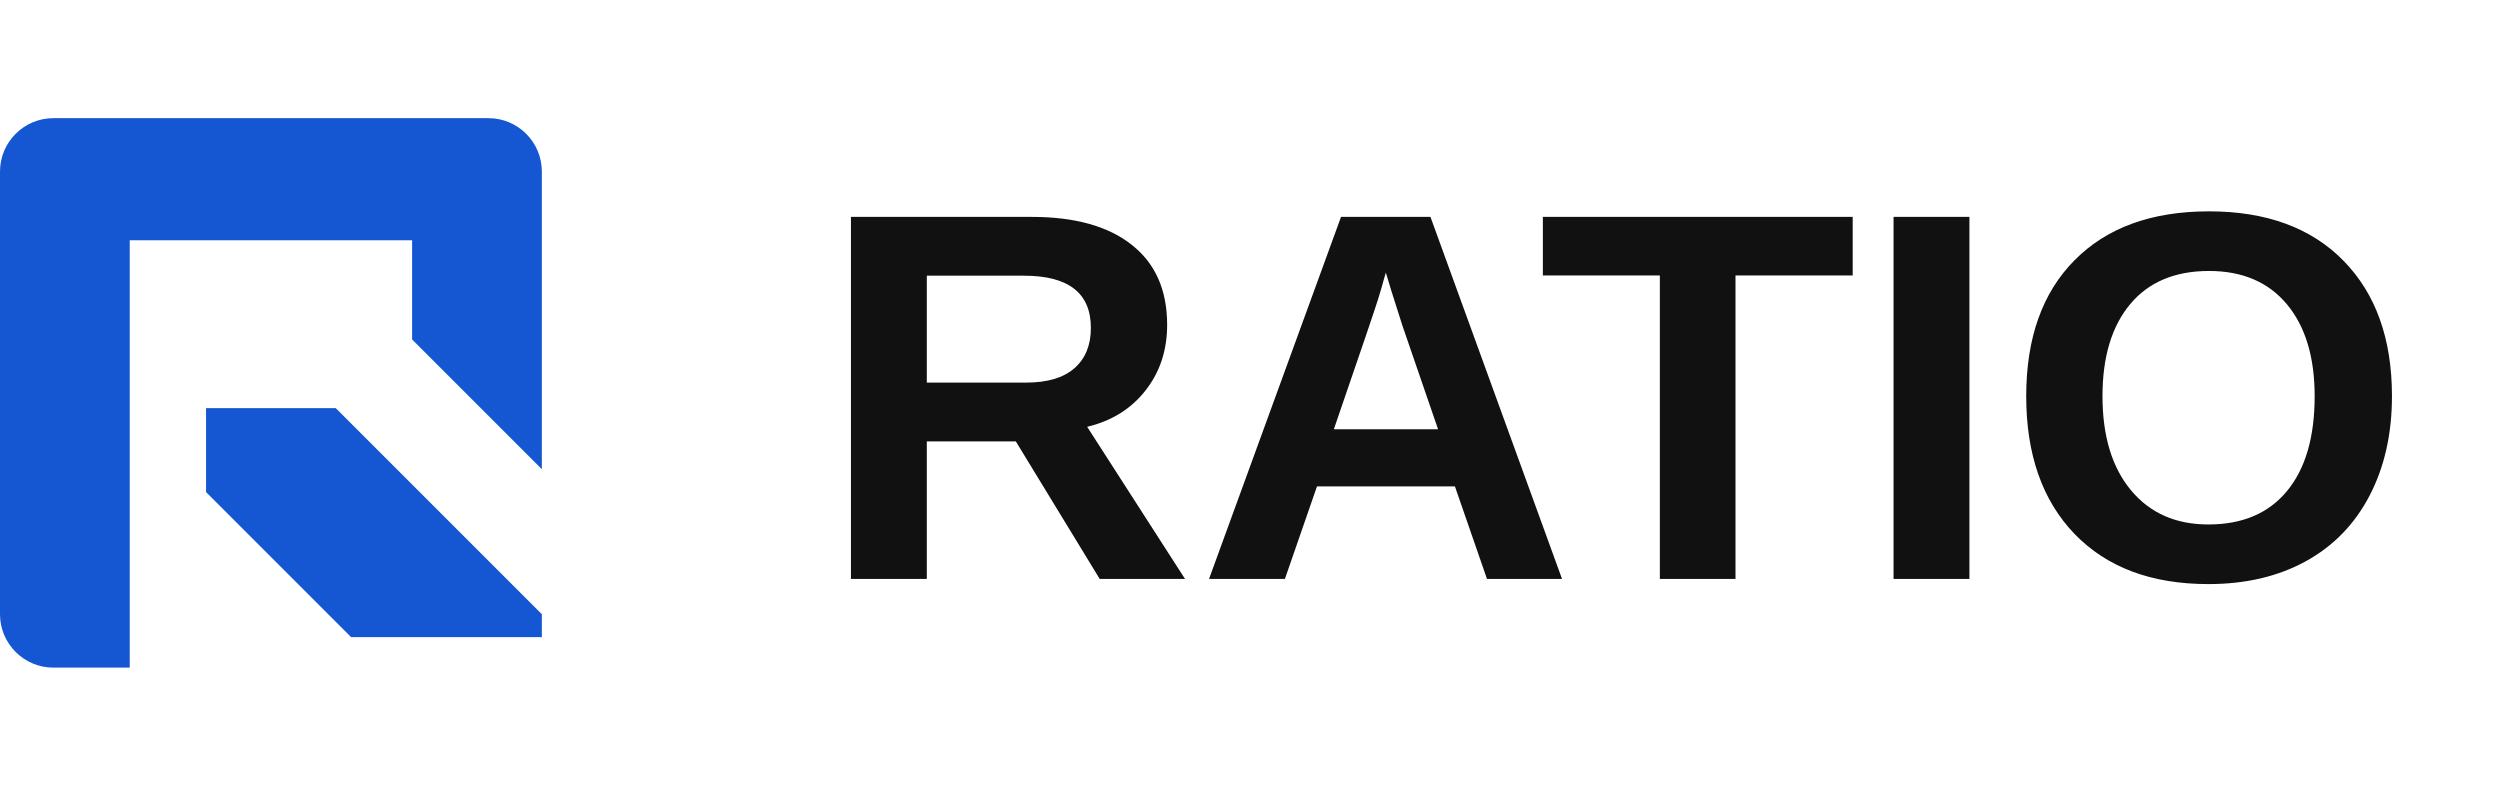
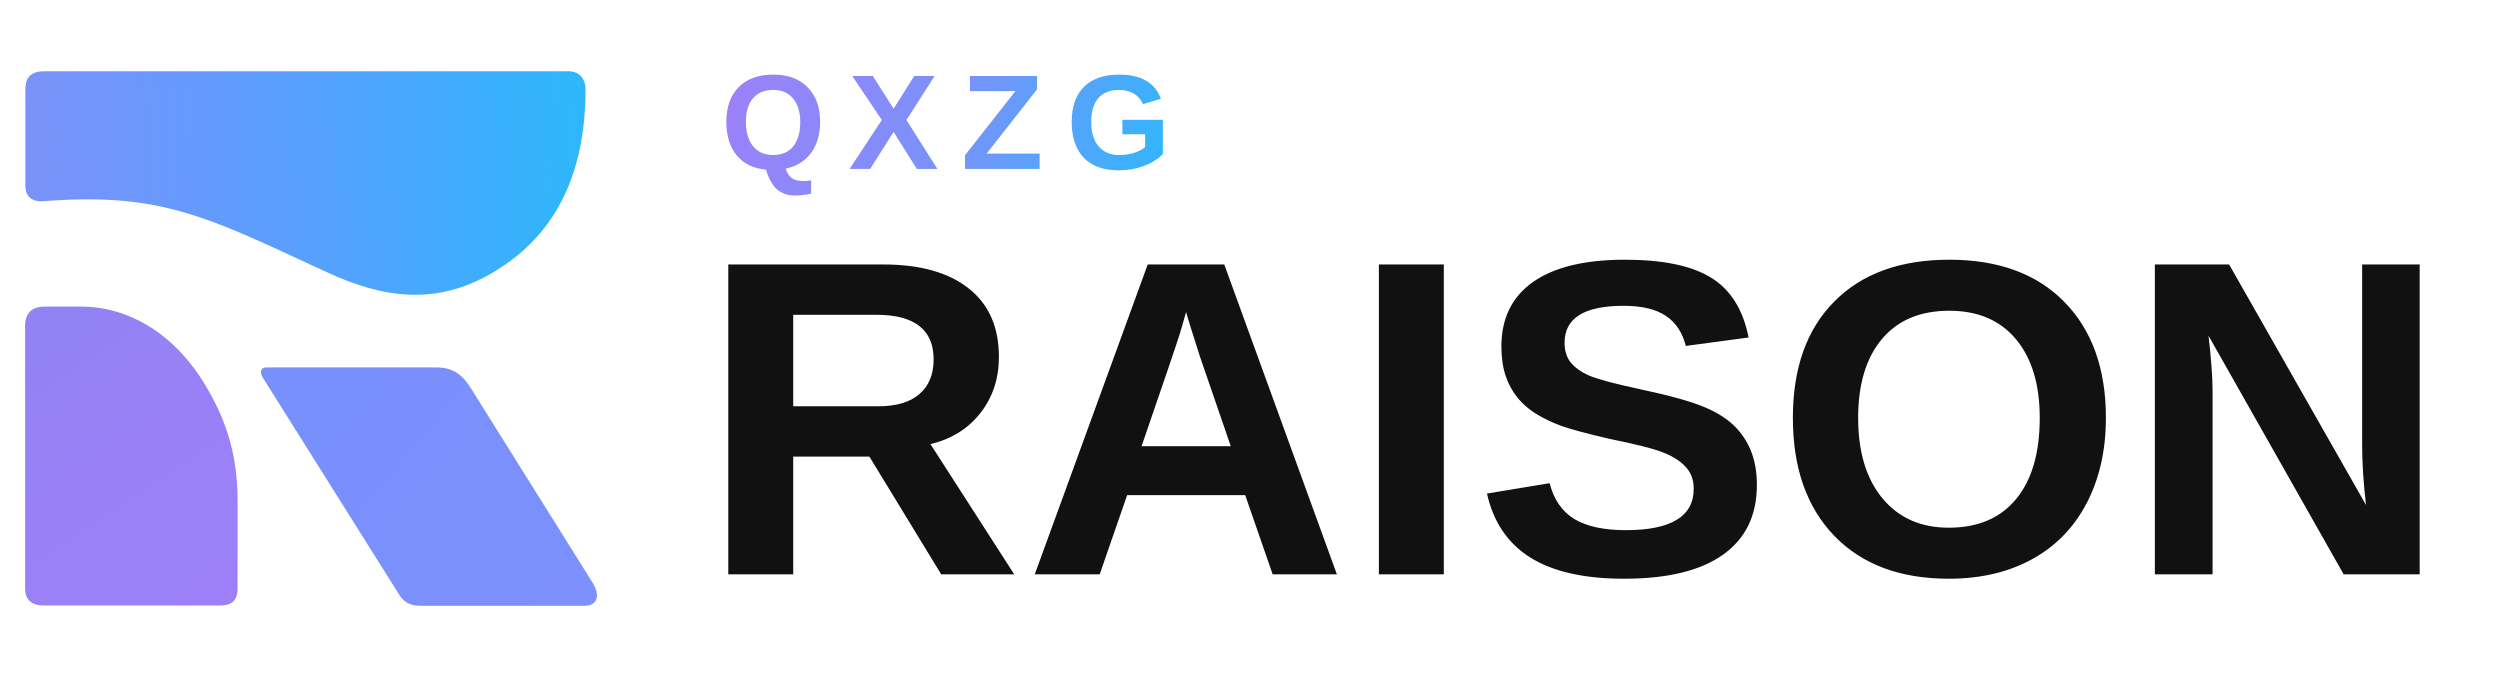
- <svg xmlns="http://www.w3.org/2000/svg" viewBox="0 0 190 60" width="190" height="60" role="img" aria-labelledby="title">
-   <g transform="translate(-11.6 -11.9) scale(.58)" fill="#1557D2">
-     <path d="M27 36h57a7 7 0 0 1 7 7v39L74 65V52H37v56h-10a7 7 0 0 1-7-7V43a7 7 0 0 1 7-7Z" />
-     <path d="M47 74h17l27 27v3H66L47 85Z" />
+ <svg xmlns="http://www.w3.org/2000/svg" viewBox="0 0 222 60" width="222" height="60" role="img" aria-labelledby="title">
+   <defs>
+     <linearGradient id="top-gradient" x1="50" y1="76" x2="252" y2="66" gradientUnits="userSpaceOnUse">
+       <stop offset="0" stop-color="#7B91FA" />
+       <stop offset="0.48" stop-color="#599FFD" />
+       <stop offset="1" stop-color="#2DB7FB" />
+     </linearGradient>
+     <linearGradient id="left-gradient" x1="54" y1="133" x2="122" y2="235" gradientUnits="userSpaceOnUse">
+       <stop offset="0" stop-color="#9183F4" />
+       <stop offset="0.52" stop-color="#9A80F6" />
+       <stop offset="1" stop-color="#9D80F9" />
+     </linearGradient>
+     <linearGradient id="right-gradient" x1="141" y1="149" x2="247" y2="237" gradientUnits="userSpaceOnUse">
+       <stop offset="0" stop-color="#7790FC" />
+       <stop offset="1" stop-color="#7D90FB" />
+     </linearGradient>
+     <linearGradient id="qxzg-gradient" x1="64" y1="6" x2="104" y2="17" gradientUnits="userSpaceOnUse">
+       <stop offset="0" stop-color="#9D80F9" />
+       <stop offset="0.5" stop-color="#7B91FA" />
+       <stop offset="1" stop-color="#2DB7FB" />
+     </linearGradient>
+   </defs>
+   <g transform="translate(0, 4) scale(0.2476) translate(-42, -36)">
+     <path d="M 57.8,45.4              H 245.7              C 249.9,45.4 252.0,48.0 252.0,52.2              C 251.9,81.7 241.7,103.4 220.2,116.7              C 198.5,130.3 178.5,126.4 159.1,117.4              C 139.2,108.4 119.8,98.3 100.5,94.1              C 85.1,90.7 70.9,91.0 57.5,92.0              C 53.4,92.3 51.1,90.2 51.1,86.6              V 51.8              C 51.1,47.5 53.3,45.4 57.8,45.4 Z" fill="url(#top-gradient)" />
+     <path d="M 58.1,129.8              H 71.0              C 89.3,129.8 105.8,140.8 116.3,159.1              C 124.2,172.5 127.2,185.2 127.2,199.4              V 230.8              C 127.2,235.4 125.0,237.0 120.9,237.0              H 57.6              C 53.3,237.0 51.0,234.9 51.0,230.8              V 136.8              C 51.0,132.2 53.3,129.8 58.1,129.8 Z" fill="url(#left-gradient)" />
+     <path d="M 137.5,151.6              H 198.2              C 204.4,151.6 207.8,154.0 211.2,159.6              L 254.7,229.1              C 257.6,234.2 255.7,237.1 251.6,237.1              H 192.8              C 189.1,237.1 186.8,235.9 184.9,232.7              L 136.2,155.2              C 135.1,153.4 135.5,151.6 137.5,151.6 Z" fill="url(#right-gradient)" />
  </g>
-   <text x="62" y="44" font-family="Arial, Helvetica, sans-serif" font-size="40" font-weight="700" fill="#111111">RATIO</text>
+   <text x="62" y="51" font-family="Arial, Helvetica, sans-serif" font-size="40" font-weight="700" fill="#111111">RAISON</text>
+   <text x="64" y="15" font-family="Arial, Helvetica, sans-serif" font-size="12" font-weight="700" fill="url(#qxzg-gradient)" letter-spacing="2">QXZG</text>
</svg>
